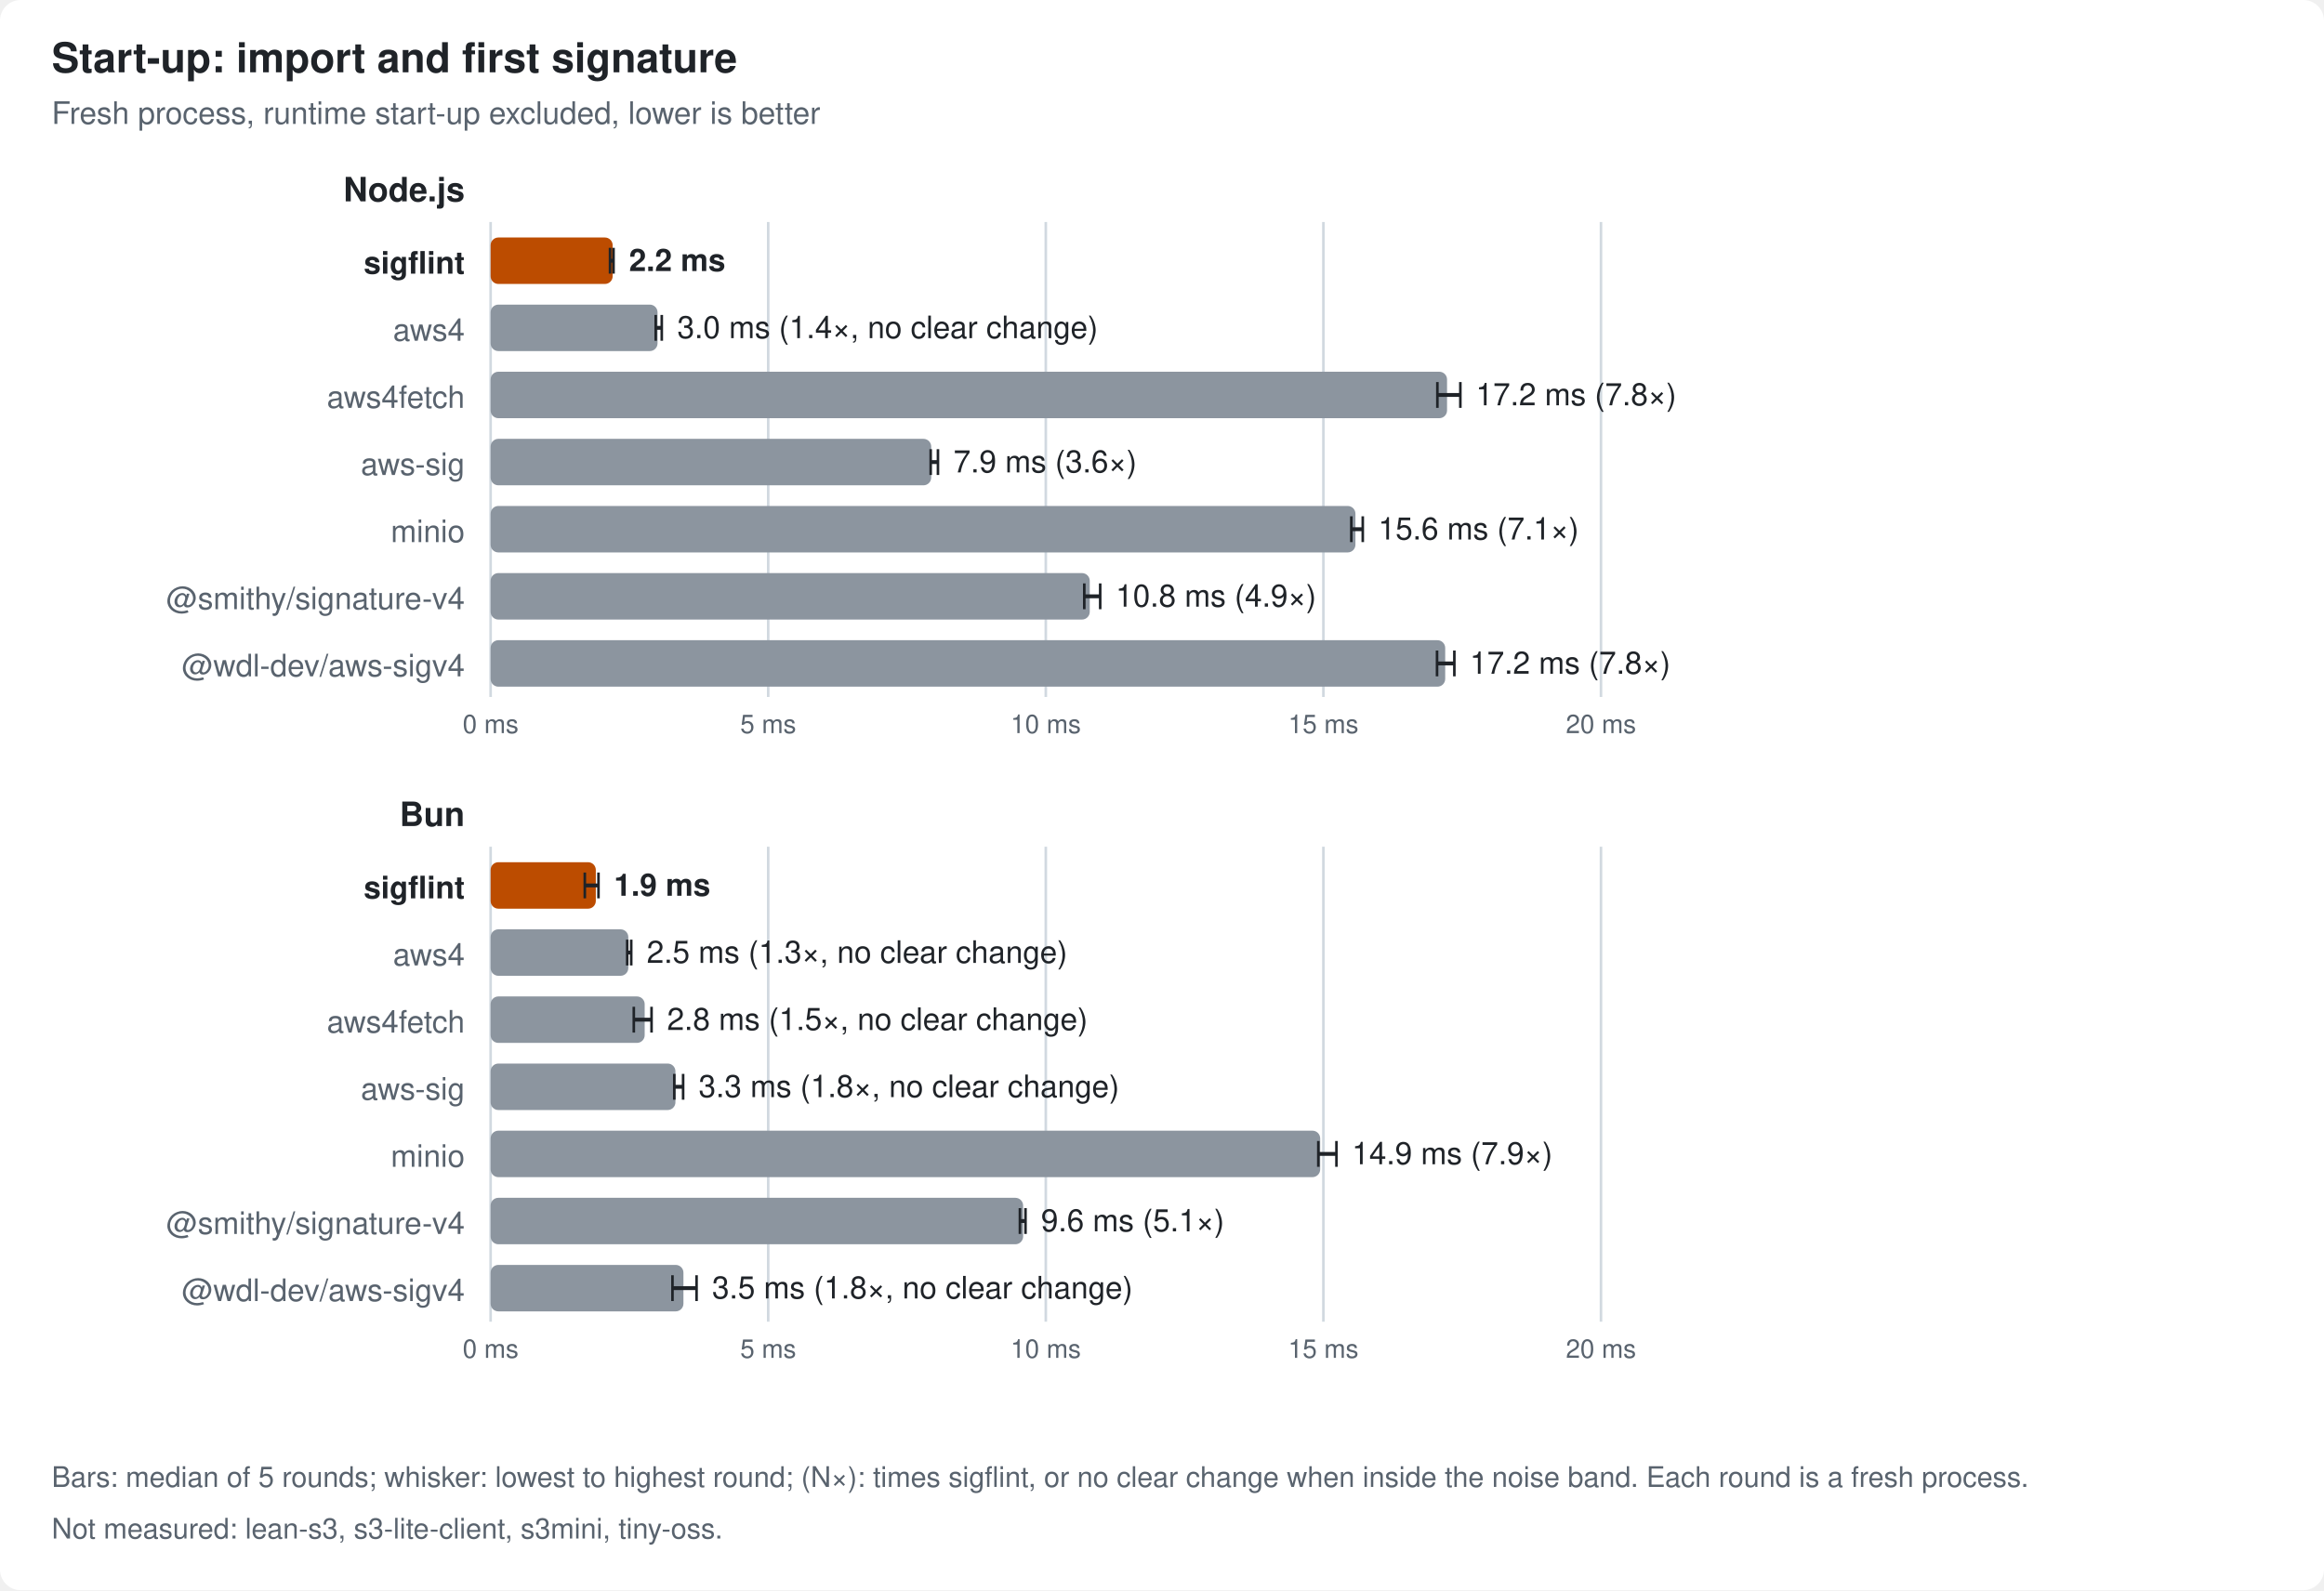
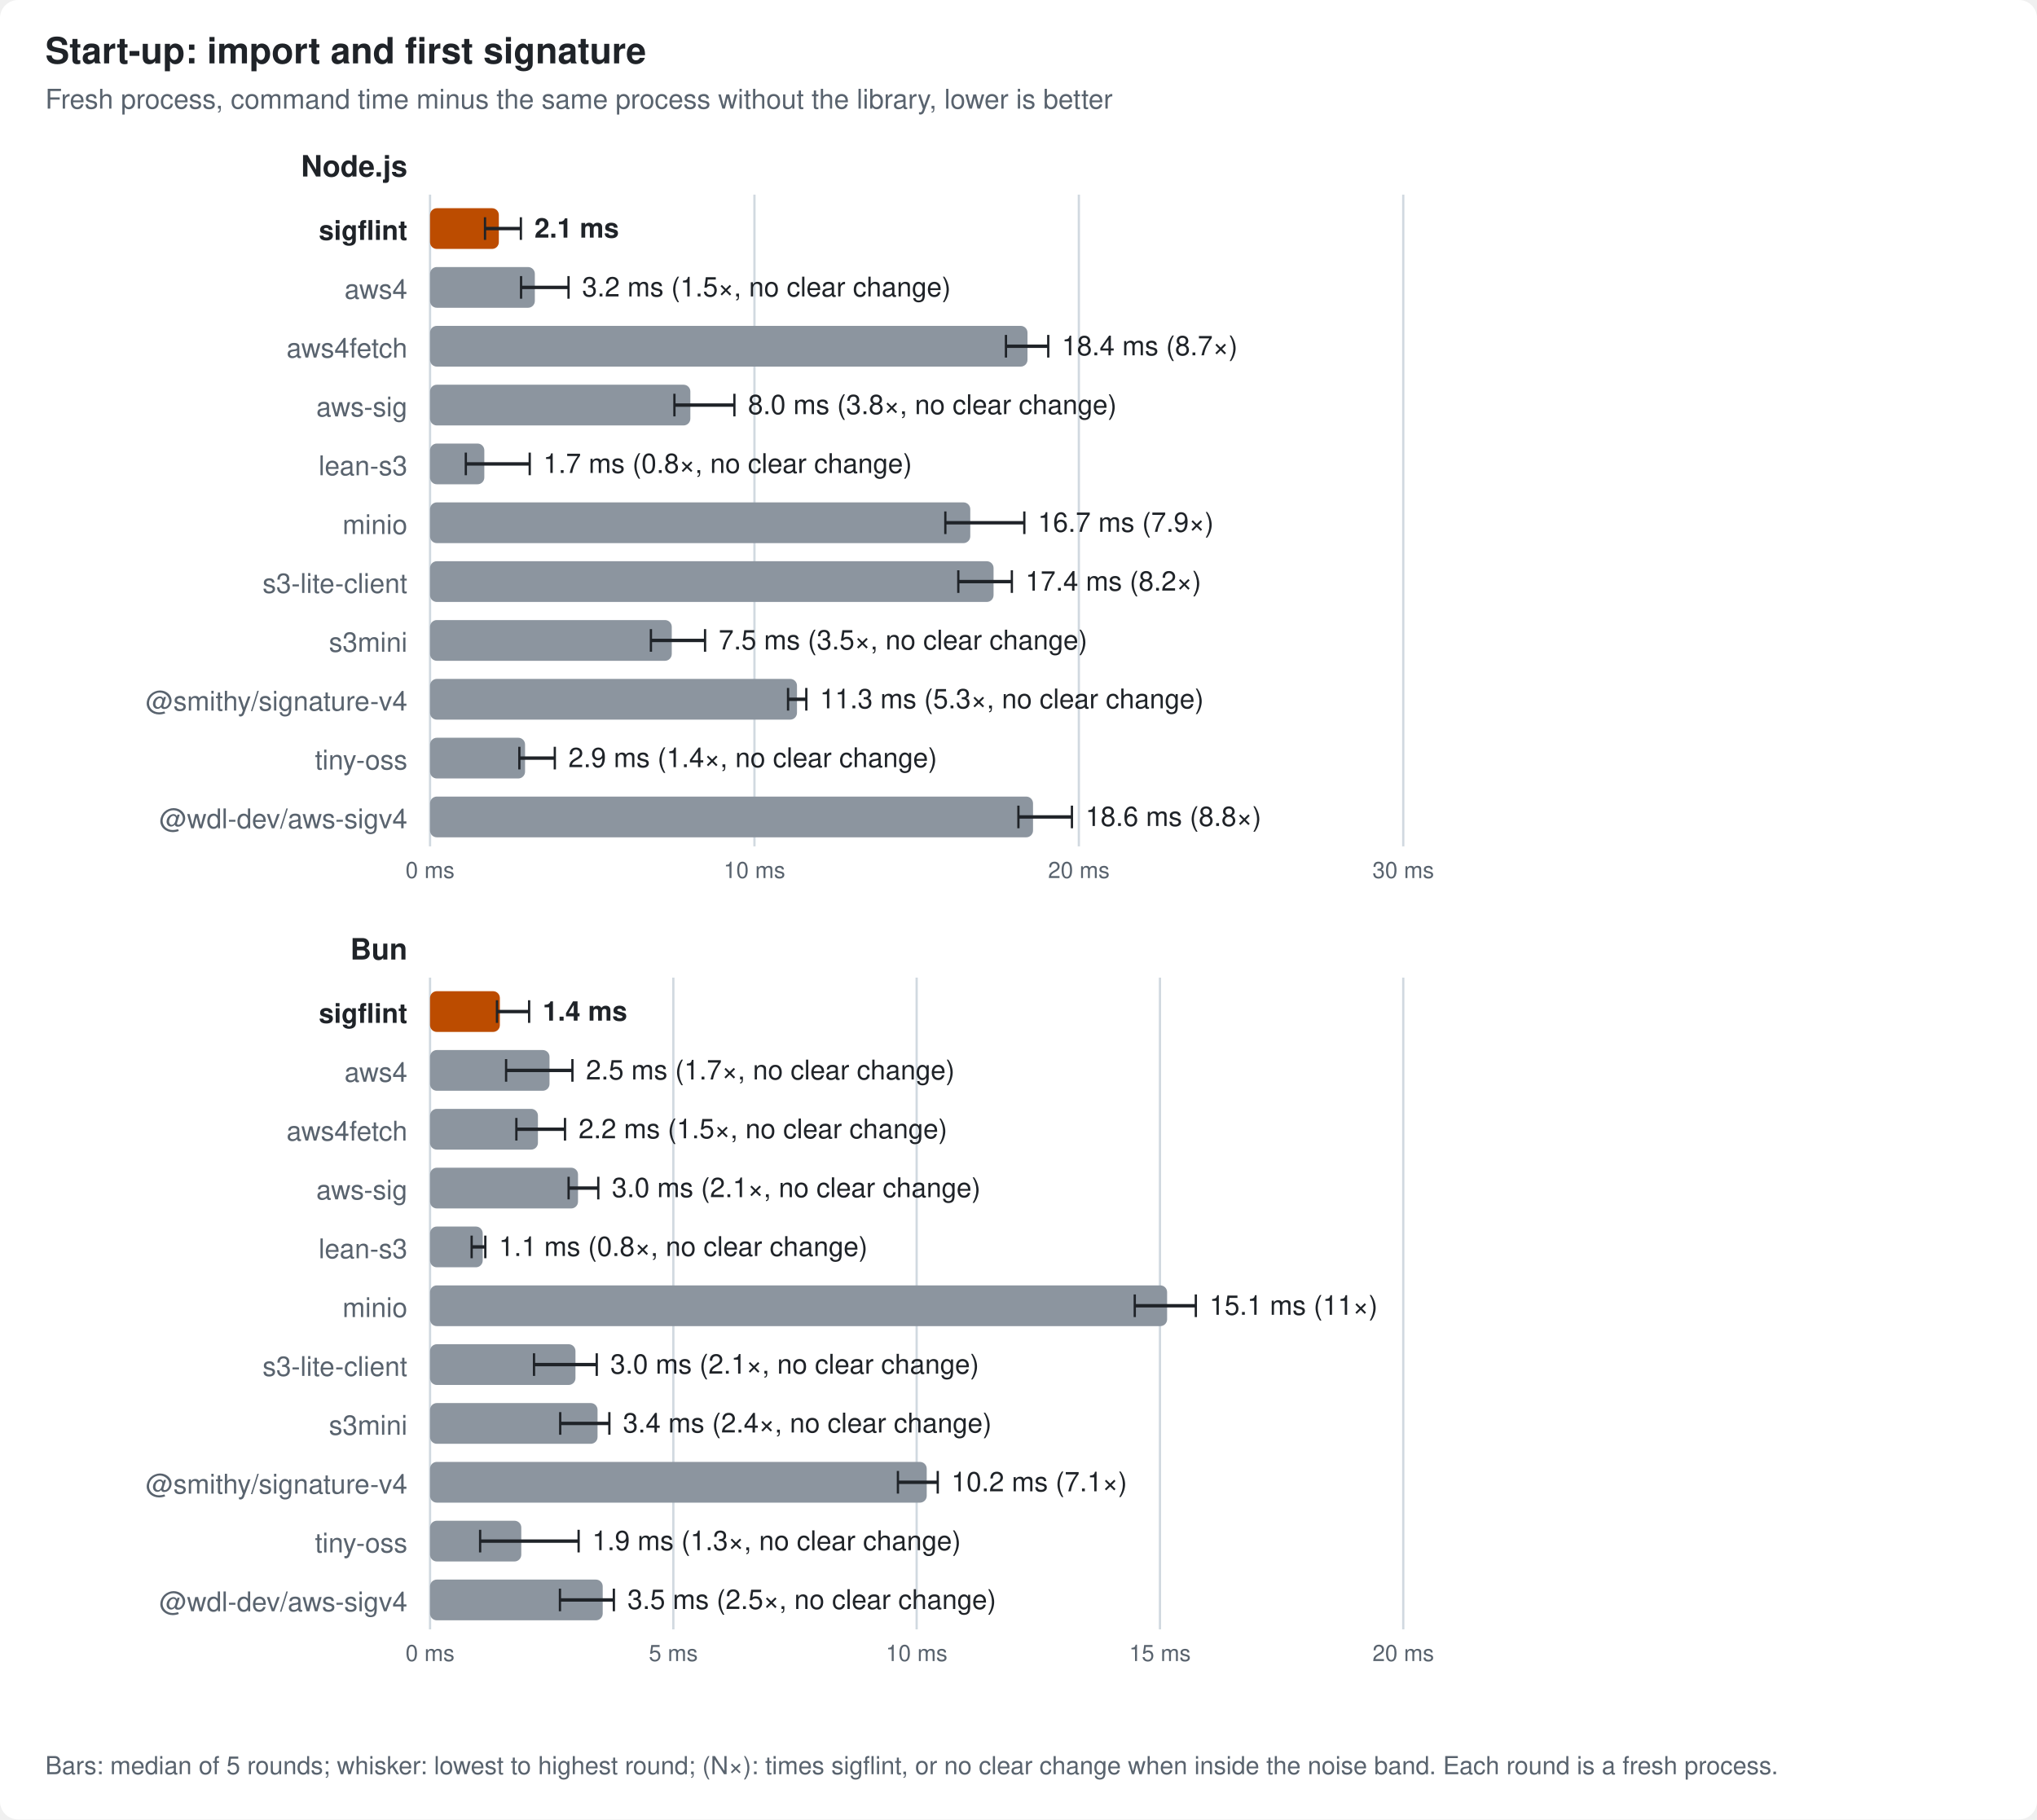
- <svg xmlns="http://www.w3.org/2000/svg" width="900" height="616" viewBox="0 0 900 616" role="img" aria-labelledby="t" font-family="-apple-system,BlinkMacSystemFont,'Segoe UI',Helvetica,Arial,sans-serif">
-   <rect width="900" height="616" rx="8" fill="#ffffff" />
+ <svg xmlns="http://www.w3.org/2000/svg" width="900" height="804" viewBox="0 0 900 804" role="img" aria-labelledby="t" font-family="-apple-system,BlinkMacSystemFont,'Segoe UI',Helvetica,Arial,sans-serif">
+   <rect width="900" height="804" rx="8" fill="#ffffff" />
  <text x="20" y="28" font-size="16" fill="#1f2328" text-anchor="start" font-weight="600">Start-up: import and first signature</text>
-   <text x="20" y="48" font-size="12" fill="#59636e" text-anchor="start" font-weight="400">Fresh process, runtime start-up excluded, lower is better</text>
+   <text x="20" y="48" font-size="12" fill="#59636e" text-anchor="start" font-weight="400">Fresh process, command time minus the same process without the library, lower is better</text>
  <text x="180" y="78" font-size="13" fill="#1f2328" text-anchor="end" font-weight="700">Node.js</text>
-   <line x1="190" y1="86" x2="190" y2="270" stroke="#d1d9e0" />
-   <text x="190" y="284" font-size="10" fill="#59636e" text-anchor="middle" font-weight="400">0 ms</text>
-   <line x1="297.5" y1="86" x2="297.5" y2="270" stroke="#d1d9e0" />
-   <text x="297.5" y="284" font-size="10" fill="#59636e" text-anchor="middle" font-weight="400">5 ms</text>
-   <line x1="405" y1="86" x2="405" y2="270" stroke="#d1d9e0" />
-   <text x="405" y="284" font-size="10" fill="#59636e" text-anchor="middle" font-weight="400">10 ms</text>
-   <line x1="512.5" y1="86" x2="512.5" y2="270" stroke="#d1d9e0" />
-   <text x="512.5" y="284" font-size="10" fill="#59636e" text-anchor="middle" font-weight="400">15 ms</text>
-   <line x1="620" y1="86" x2="620" y2="270" stroke="#d1d9e0" />
-   <text x="620" y="284" font-size="10" fill="#59636e" text-anchor="middle" font-weight="400">20 ms</text>
+   <line x1="190" y1="86" x2="190" y2="374" stroke="#d1d9e0" />
+   <text x="190" y="388" font-size="10" fill="#59636e" text-anchor="middle" font-weight="400">0 ms</text>
+   <line x1="333.333" y1="86" x2="333.333" y2="374" stroke="#d1d9e0" />
+   <text x="333.333" y="388" font-size="10" fill="#59636e" text-anchor="middle" font-weight="400">10 ms</text>
+   <line x1="476.667" y1="86" x2="476.667" y2="374" stroke="#d1d9e0" />
+   <text x="476.667" y="388" font-size="10" fill="#59636e" text-anchor="middle" font-weight="400">20 ms</text>
+   <line x1="620" y1="86" x2="620" y2="374" stroke="#d1d9e0" />
+   <text x="620" y="388" font-size="10" fill="#59636e" text-anchor="middle" font-weight="400">30 ms</text>
  <text x="180" y="106" font-size="12" fill="#1f2328" text-anchor="end" font-weight="700">sigflint</text>
-   <rect x="190" y="92" width="47.262" height="18" rx="3" fill="#bc4c00" />
-   <line x1="236.237" y1="101" x2="237.598" y2="101" stroke="#1f2328" stroke-width="1.5" />
-   <line x1="236.237" y1="96" x2="236.237" y2="106" stroke="#1f2328" />
-   <line x1="237.598" y1="96" x2="237.598" y2="106" stroke="#1f2328" />
-   <text x="243.598" y="105" font-size="12" fill="#1f2328" text-anchor="start" font-weight="700">2.2 ms</text>
+   <rect x="190" y="92" width="30.398" height="18" rx="3" fill="#bc4c00" />
+   <line x1="214.287" y1="101" x2="230.134" y2="101" stroke="#1f2328" stroke-width="1.5" />
+   <line x1="214.287" y1="96" x2="214.287" y2="106" stroke="#1f2328" />
+   <line x1="230.134" y1="96" x2="230.134" y2="106" stroke="#1f2328" />
+   <text x="236.134" y="105" font-size="12" fill="#1f2328" text-anchor="start" font-weight="700">2.1 ms</text>
  <text x="180" y="132" font-size="12" fill="#59636e" text-anchor="end" font-weight="400">aws4</text>
-   <rect x="190" y="118" width="64.643" height="18" rx="3" fill="#8c959f" />
-   <line x1="253.932" y1="127" x2="256.278" y2="127" stroke="#1f2328" stroke-width="1.5" />
-   <line x1="253.932" y1="122" x2="253.932" y2="132" stroke="#1f2328" />
-   <line x1="256.278" y1="122" x2="256.278" y2="132" stroke="#1f2328" />
-   <text x="262.278" y="131" font-size="12" fill="#1f2328" text-anchor="start" font-weight="400">3.0 ms  (1.4×, no clear change)</text>
+   <rect x="190" y="118" width="46.308" height="18" rx="3" fill="#8c959f" />
+   <line x1="230.223" y1="127" x2="251.188" y2="127" stroke="#1f2328" stroke-width="1.5" />
+   <line x1="230.223" y1="122" x2="230.223" y2="132" stroke="#1f2328" />
+   <line x1="251.188" y1="122" x2="251.188" y2="132" stroke="#1f2328" />
+   <text x="257.188" y="131" font-size="12" fill="#1f2328" text-anchor="start" font-weight="400">3.2 ms  (1.5×, no clear change)</text>
  <text x="180" y="158" font-size="12" fill="#59636e" text-anchor="end" font-weight="400">aws4fetch</text>
-   <rect x="190" y="144" width="370.389" height="18" rx="3" fill="#8c959f" />
-   <line x1="556.644" y1="153" x2="565.541" y2="153" stroke="#1f2328" stroke-width="1.5" />
-   <line x1="556.644" y1="148" x2="556.644" y2="158" stroke="#1f2328" />
-   <line x1="565.541" y1="148" x2="565.541" y2="158" stroke="#1f2328" />
-   <text x="571.541" y="157" font-size="12" fill="#1f2328" text-anchor="start" font-weight="400">17.2 ms  (7.8×)</text>
+   <rect x="190" y="144" width="263.973" height="18" rx="3" fill="#8c959f" />
+   <line x1="444.46" y1="153" x2="463.146" y2="153" stroke="#1f2328" stroke-width="1.5" />
+   <line x1="444.46" y1="148" x2="444.46" y2="158" stroke="#1f2328" />
+   <line x1="463.146" y1="148" x2="463.146" y2="158" stroke="#1f2328" />
+   <text x="469.146" y="157" font-size="12" fill="#1f2328" text-anchor="start" font-weight="400">18.4 ms  (8.7×)</text>
  <text x="180" y="184" font-size="12" fill="#59636e" text-anchor="end" font-weight="400">aws-sig</text>
-   <rect x="190" y="170" width="170.624" height="18" rx="3" fill="#8c959f" />
-   <line x1="360.423" y1="179" x2="363.235" y2="179" stroke="#1f2328" stroke-width="1.5" />
-   <line x1="360.423" y1="174" x2="360.423" y2="184" stroke="#1f2328" />
-   <line x1="363.235" y1="174" x2="363.235" y2="184" stroke="#1f2328" />
-   <text x="369.235" y="183" font-size="12" fill="#1f2328" text-anchor="start" font-weight="400">7.9 ms  (3.6×)</text>
-   <text x="180" y="210" font-size="12" fill="#59636e" text-anchor="end" font-weight="400">minio</text>
-   <rect x="190" y="196" width="334.913" height="18" rx="3" fill="#8c959f" />
-   <line x1="523.318" y1="205" x2="527.749" y2="205" stroke="#1f2328" stroke-width="1.5" />
-   <line x1="523.318" y1="200" x2="523.318" y2="210" stroke="#1f2328" />
-   <line x1="527.749" y1="200" x2="527.749" y2="210" stroke="#1f2328" />
-   <text x="533.749" y="209" font-size="12" fill="#1f2328" text-anchor="start" font-weight="400">15.6 ms  (7.1×)</text>
-   <text x="180" y="236" font-size="12" fill="#59636e" text-anchor="end" font-weight="400">@smithy/signature-v4</text>
-   <rect x="190" y="222" width="232.021" height="18" rx="3" fill="#8c959f" />
-   <line x1="419.904" y1="231" x2="426.067" y2="231" stroke="#1f2328" stroke-width="1.5" />
-   <line x1="419.904" y1="226" x2="419.904" y2="236" stroke="#1f2328" />
-   <line x1="426.067" y1="226" x2="426.067" y2="236" stroke="#1f2328" />
-   <text x="432.067" y="235" font-size="12" fill="#1f2328" text-anchor="start" font-weight="400">10.8 ms  (4.9×)</text>
-   <text x="180" y="262" font-size="12" fill="#59636e" text-anchor="end" font-weight="400">@wdl-dev/aws-sigv4</text>
-   <rect x="190" y="248" width="369.674" height="18" rx="3" fill="#8c959f" />
-   <line x1="556.513" y1="257" x2="563.219" y2="257" stroke="#1f2328" stroke-width="1.5" />
-   <line x1="556.513" y1="252" x2="556.513" y2="262" stroke="#1f2328" />
-   <line x1="563.219" y1="252" x2="563.219" y2="262" stroke="#1f2328" />
-   <text x="569.219" y="261" font-size="12" fill="#1f2328" text-anchor="start" font-weight="400">17.2 ms  (7.8×)</text>
-   <text x="180" y="320" font-size="13" fill="#1f2328" text-anchor="end" font-weight="700">Bun</text>
-   <line x1="190" y1="328" x2="190" y2="512" stroke="#d1d9e0" />
-   <text x="190" y="526" font-size="10" fill="#59636e" text-anchor="middle" font-weight="400">0 ms</text>
-   <line x1="297.5" y1="328" x2="297.5" y2="512" stroke="#d1d9e0" />
-   <text x="297.5" y="526" font-size="10" fill="#59636e" text-anchor="middle" font-weight="400">5 ms</text>
-   <line x1="405" y1="328" x2="405" y2="512" stroke="#d1d9e0" />
-   <text x="405" y="526" font-size="10" fill="#59636e" text-anchor="middle" font-weight="400">10 ms</text>
-   <line x1="512.5" y1="328" x2="512.5" y2="512" stroke="#d1d9e0" />
-   <text x="512.5" y="526" font-size="10" fill="#59636e" text-anchor="middle" font-weight="400">15 ms</text>
-   <line x1="620" y1="328" x2="620" y2="512" stroke="#d1d9e0" />
-   <text x="620" y="526" font-size="10" fill="#59636e" text-anchor="middle" font-weight="400">20 ms</text>
-   <text x="180" y="348" font-size="12" fill="#1f2328" text-anchor="end" font-weight="700">sigflint</text>
-   <rect x="190" y="334" width="40.738" height="18" rx="3" fill="#bc4c00" />
-   <line x1="226.473" y1="343" x2="231.77" y2="343" stroke="#1f2328" stroke-width="1.5" />
-   <line x1="226.473" y1="338" x2="226.473" y2="348" stroke="#1f2328" />
-   <line x1="231.77" y1="338" x2="231.77" y2="348" stroke="#1f2328" />
-   <text x="237.77" y="347" font-size="12" fill="#1f2328" text-anchor="start" font-weight="700">1.9 ms</text>
-   <text x="180" y="374" font-size="12" fill="#59636e" text-anchor="end" font-weight="400">aws4</text>
-   <rect x="190" y="360" width="53.317" height="18" rx="3" fill="#8c959f" />
-   <line x1="242.901" y1="369" x2="244.45" y2="369" stroke="#1f2328" stroke-width="1.5" />
-   <line x1="242.901" y1="364" x2="242.901" y2="374" stroke="#1f2328" />
-   <line x1="244.45" y1="364" x2="244.45" y2="374" stroke="#1f2328" />
-   <text x="250.45" y="373" font-size="12" fill="#1f2328" text-anchor="start" font-weight="400">2.5 ms  (1.3×, no clear change)</text>
-   <text x="180" y="400" font-size="12" fill="#59636e" text-anchor="end" font-weight="400">aws4fetch</text>
-   <rect x="190" y="386" width="59.662" height="18" rx="3" fill="#8c959f" />
-   <line x1="245.449" y1="395" x2="252.32" y2="395" stroke="#1f2328" stroke-width="1.5" />
-   <line x1="245.449" y1="390" x2="245.449" y2="400" stroke="#1f2328" />
-   <line x1="252.32" y1="390" x2="252.32" y2="400" stroke="#1f2328" />
-   <text x="258.32" y="399" font-size="12" fill="#1f2328" text-anchor="start" font-weight="400">2.8 ms  (1.5×, no clear change)</text>
-   <text x="180" y="426" font-size="12" fill="#59636e" text-anchor="end" font-weight="400">aws-sig</text>
-   <rect x="190" y="412" width="71.571" height="18" rx="3" fill="#8c959f" />
-   <line x1="261.132" y1="421" x2="264.55" y2="421" stroke="#1f2328" stroke-width="1.5" />
-   <line x1="261.132" y1="416" x2="261.132" y2="426" stroke="#1f2328" />
-   <line x1="264.55" y1="416" x2="264.55" y2="426" stroke="#1f2328" />
-   <text x="270.55" y="425" font-size="12" fill="#1f2328" text-anchor="start" font-weight="400">3.3 ms  (1.8×, no clear change)</text>
-   <text x="180" y="452" font-size="12" fill="#59636e" text-anchor="end" font-weight="400">minio</text>
-   <rect x="190" y="438" width="321.262" height="18" rx="3" fill="#8c959f" />
-   <line x1="510.542" y1="447" x2="517.557" y2="447" stroke="#1f2328" stroke-width="1.5" />
-   <line x1="510.542" y1="442" x2="510.542" y2="452" stroke="#1f2328" />
-   <line x1="517.557" y1="442" x2="517.557" y2="452" stroke="#1f2328" />
-   <text x="523.557" y="451" font-size="12" fill="#1f2328" text-anchor="start" font-weight="400">14.9 ms  (7.9×)</text>
-   <text x="180" y="478" font-size="12" fill="#59636e" text-anchor="end" font-weight="400">@smithy/signature-v4</text>
-   <rect x="190" y="464" width="206.214" height="18" rx="3" fill="#8c959f" />
-   <line x1="394.971" y1="473" x2="397.142" y2="473" stroke="#1f2328" stroke-width="1.5" />
-   <line x1="394.971" y1="468" x2="394.971" y2="478" stroke="#1f2328" />
-   <line x1="397.142" y1="468" x2="397.142" y2="478" stroke="#1f2328" />
-   <text x="403.142" y="477" font-size="12" fill="#1f2328" text-anchor="start" font-weight="400">9.6 ms  (5.1×)</text>
-   <text x="180" y="504" font-size="12" fill="#59636e" text-anchor="end" font-weight="400">@wdl-dev/aws-sigv4</text>
-   <rect x="190" y="490" width="74.672" height="18" rx="3" fill="#8c959f" />
-   <line x1="260.424" y1="499" x2="269.751" y2="499" stroke="#1f2328" stroke-width="1.5" />
-   <line x1="260.424" y1="494" x2="260.424" y2="504" stroke="#1f2328" />
-   <line x1="269.751" y1="494" x2="269.751" y2="504" stroke="#1f2328" />
-   <text x="275.751" y="503" font-size="12" fill="#1f2328" text-anchor="start" font-weight="400">3.5 ms  (1.8×, no clear change)</text>
-   <text x="20" y="576" font-size="11" fill="#59636e" text-anchor="start" font-weight="400">Bars: median of 5 rounds; whisker: lowest to highest round; (N×): times sigflint, or no clear change when inside the noise band. Each round is a fresh process.</text>
-   <text x="20" y="596" font-size="11" fill="#59636e" text-anchor="start" font-weight="400">Not measured: lean-s3, s3-lite-client, s3mini, tiny-oss.</text>
+   <rect x="190" y="170" width="115.015" height="18" rx="3" fill="#8c959f" />
+   <line x1="297.978" y1="179" x2="324.476" y2="179" stroke="#1f2328" stroke-width="1.5" />
+   <line x1="297.978" y1="174" x2="297.978" y2="184" stroke="#1f2328" />
+   <line x1="324.476" y1="174" x2="324.476" y2="184" stroke="#1f2328" />
+   <text x="330.476" y="183" font-size="12" fill="#1f2328" text-anchor="start" font-weight="400">8.0 ms  (3.8×, no clear change)</text>
+   <text x="180" y="210" font-size="12" fill="#59636e" text-anchor="end" font-weight="400">lean-s3</text>
+   <rect x="190" y="196" width="23.985" height="18" rx="3" fill="#8c959f" />
+   <line x1="205.813" y1="205" x2="234.044" y2="205" stroke="#1f2328" stroke-width="1.5" />
+   <line x1="205.813" y1="200" x2="205.813" y2="210" stroke="#1f2328" />
+   <line x1="234.044" y1="200" x2="234.044" y2="210" stroke="#1f2328" />
+   <text x="240.044" y="209" font-size="12" fill="#1f2328" text-anchor="start" font-weight="400">1.7 ms  (0.8×, no clear change)</text>
+   <text x="180" y="236" font-size="12" fill="#59636e" text-anchor="end" font-weight="400">minio</text>
+   <rect x="190" y="222" width="238.695" height="18" rx="3" fill="#8c959f" />
+   <line x1="417.678" y1="231" x2="452.574" y2="231" stroke="#1f2328" stroke-width="1.5" />
+   <line x1="417.678" y1="226" x2="417.678" y2="236" stroke="#1f2328" />
+   <line x1="452.574" y1="226" x2="452.574" y2="236" stroke="#1f2328" />
+   <text x="458.574" y="235" font-size="12" fill="#1f2328" text-anchor="start" font-weight="400">16.7 ms  (7.9×)</text>
+   <text x="180" y="262" font-size="12" fill="#59636e" text-anchor="end" font-weight="400">s3-lite-client</text>
+   <rect x="190" y="248" width="248.982" height="18" rx="3" fill="#8c959f" />
+   <line x1="423.405" y1="257" x2="447.067" y2="257" stroke="#1f2328" stroke-width="1.5" />
+   <line x1="423.405" y1="252" x2="423.405" y2="262" stroke="#1f2328" />
+   <line x1="447.067" y1="252" x2="447.067" y2="262" stroke="#1f2328" />
+   <text x="453.067" y="261" font-size="12" fill="#1f2328" text-anchor="start" font-weight="400">17.4 ms  (8.2×)</text>
+   <text x="180" y="288" font-size="12" fill="#59636e" text-anchor="end" font-weight="400">s3mini</text>
+   <rect x="190" y="274" width="106.805" height="18" rx="3" fill="#8c959f" />
+   <line x1="287.594" y1="283" x2="311.514" y2="283" stroke="#1f2328" stroke-width="1.5" />
+   <line x1="287.594" y1="278" x2="287.594" y2="288" stroke="#1f2328" />
+   <line x1="311.514" y1="278" x2="311.514" y2="288" stroke="#1f2328" />
+   <text x="317.514" y="287" font-size="12" fill="#1f2328" text-anchor="start" font-weight="400">7.5 ms  (3.5×, no clear change)</text>
+   <text x="180" y="314" font-size="12" fill="#59636e" text-anchor="end" font-weight="400">@smithy/signature-v4</text>
+   <rect x="190" y="300" width="162.129" height="18" rx="3" fill="#8c959f" />
+   <line x1="348.181" y1="309" x2="356.25" y2="309" stroke="#1f2328" stroke-width="1.5" />
+   <line x1="348.181" y1="304" x2="348.181" y2="314" stroke="#1f2328" />
+   <line x1="356.25" y1="304" x2="356.25" y2="314" stroke="#1f2328" />
+   <text x="362.25" y="313" font-size="12" fill="#1f2328" text-anchor="start" font-weight="400">11.3 ms  (5.3×, no clear change)</text>
+   <text x="180" y="340" font-size="12" fill="#59636e" text-anchor="end" font-weight="400">tiny-oss</text>
+   <rect x="190" y="326" width="41.985" height="18" rx="3" fill="#8c959f" />
+   <line x1="229.466" y1="335" x2="245.129" y2="335" stroke="#1f2328" stroke-width="1.5" />
+   <line x1="229.466" y1="330" x2="229.466" y2="340" stroke="#1f2328" />
+   <line x1="245.129" y1="330" x2="245.129" y2="340" stroke="#1f2328" />
+   <text x="251.129" y="339" font-size="12" fill="#1f2328" text-anchor="start" font-weight="400">2.9 ms  (1.4×, no clear change)</text>
+   <text x="180" y="366" font-size="12" fill="#59636e" text-anchor="end" font-weight="400">@wdl-dev/aws-sigv4</text>
+   <rect x="190" y="352" width="266.419" height="18" rx="3" fill="#8c959f" />
+   <line x1="449.96" y1="361" x2="473.604" y2="361" stroke="#1f2328" stroke-width="1.5" />
+   <line x1="449.96" y1="356" x2="449.96" y2="366" stroke="#1f2328" />
+   <line x1="473.604" y1="356" x2="473.604" y2="366" stroke="#1f2328" />
+   <text x="479.604" y="365" font-size="12" fill="#1f2328" text-anchor="start" font-weight="400">18.6 ms  (8.8×)</text>
+   <text x="180" y="424" font-size="13" fill="#1f2328" text-anchor="end" font-weight="700">Bun</text>
+   <line x1="190" y1="432" x2="190" y2="720" stroke="#d1d9e0" />
+   <text x="190" y="734" font-size="10" fill="#59636e" text-anchor="middle" font-weight="400">0 ms</text>
+   <line x1="297.5" y1="432" x2="297.5" y2="720" stroke="#d1d9e0" />
+   <text x="297.5" y="734" font-size="10" fill="#59636e" text-anchor="middle" font-weight="400">5 ms</text>
+   <line x1="405" y1="432" x2="405" y2="720" stroke="#d1d9e0" />
+   <text x="405" y="734" font-size="10" fill="#59636e" text-anchor="middle" font-weight="400">10 ms</text>
+   <line x1="512.5" y1="432" x2="512.5" y2="720" stroke="#d1d9e0" />
+   <text x="512.5" y="734" font-size="10" fill="#59636e" text-anchor="middle" font-weight="400">15 ms</text>
+   <line x1="620" y1="432" x2="620" y2="720" stroke="#d1d9e0" />
+   <text x="620" y="734" font-size="10" fill="#59636e" text-anchor="middle" font-weight="400">20 ms</text>
+   <text x="180" y="452" font-size="12" fill="#1f2328" text-anchor="end" font-weight="700">sigflint</text>
+   <rect x="190" y="438" width="30.852" height="18" rx="3" fill="#bc4c00" />
+   <line x1="219.574" y1="447" x2="233.784" y2="447" stroke="#1f2328" stroke-width="1.5" />
+   <line x1="219.574" y1="442" x2="219.574" y2="452" stroke="#1f2328" />
+   <line x1="233.784" y1="442" x2="233.784" y2="452" stroke="#1f2328" />
+   <text x="239.784" y="451" font-size="12" fill="#1f2328" text-anchor="start" font-weight="700">1.4 ms</text>
+   <text x="180" y="478" font-size="12" fill="#59636e" text-anchor="end" font-weight="400">aws4</text>
+   <rect x="190" y="464" width="52.788" height="18" rx="3" fill="#8c959f" />
+   <line x1="223.606" y1="473" x2="252.908" y2="473" stroke="#1f2328" stroke-width="1.5" />
+   <line x1="223.606" y1="468" x2="223.606" y2="478" stroke="#1f2328" />
+   <line x1="252.908" y1="468" x2="252.908" y2="478" stroke="#1f2328" />
+   <text x="258.908" y="477" font-size="12" fill="#1f2328" text-anchor="start" font-weight="400">2.5 ms  (1.7×, no clear change)</text>
+   <text x="180" y="504" font-size="12" fill="#59636e" text-anchor="end" font-weight="400">aws4fetch</text>
+   <rect x="190" y="490" width="47.676" height="18" rx="3" fill="#8c959f" />
+   <line x1="228.145" y1="499" x2="249.634" y2="499" stroke="#1f2328" stroke-width="1.5" />
+   <line x1="228.145" y1="494" x2="228.145" y2="504" stroke="#1f2328" />
+   <line x1="249.634" y1="494" x2="249.634" y2="504" stroke="#1f2328" />
+   <text x="255.634" y="503" font-size="12" fill="#1f2328" text-anchor="start" font-weight="400">2.2 ms  (1.5×, no clear change)</text>
+   <text x="180" y="530" font-size="12" fill="#59636e" text-anchor="end" font-weight="400">aws-sig</text>
+   <rect x="190" y="516" width="65.382" height="18" rx="3" fill="#8c959f" />
+   <line x1="251.224" y1="525" x2="264.335" y2="525" stroke="#1f2328" stroke-width="1.5" />
+   <line x1="251.224" y1="520" x2="251.224" y2="530" stroke="#1f2328" />
+   <line x1="264.335" y1="520" x2="264.335" y2="530" stroke="#1f2328" />
+   <text x="270.335" y="529" font-size="12" fill="#1f2328" text-anchor="start" font-weight="400">3.0 ms  (2.1×, no clear change)</text>
+   <text x="180" y="556" font-size="12" fill="#59636e" text-anchor="end" font-weight="400">lean-s3</text>
+   <rect x="190" y="542" width="23.276" height="18" rx="3" fill="#8c959f" />
+   <line x1="208.387" y1="551" x2="214.422" y2="551" stroke="#1f2328" stroke-width="1.5" />
+   <line x1="208.387" y1="546" x2="208.387" y2="556" stroke="#1f2328" />
+   <line x1="214.422" y1="546" x2="214.422" y2="556" stroke="#1f2328" />
+   <text x="220.422" y="555" font-size="12" fill="#1f2328" text-anchor="start" font-weight="400">1.1 ms  (0.8×, no clear change)</text>
+   <text x="180" y="582" font-size="12" fill="#59636e" text-anchor="end" font-weight="400">minio</text>
+   <rect x="190" y="568" width="325.662" height="18" rx="3" fill="#8c959f" />
+   <line x1="501.365" y1="577" x2="528.351" y2="577" stroke="#1f2328" stroke-width="1.5" />
+   <line x1="501.365" y1="572" x2="501.365" y2="582" stroke="#1f2328" />
+   <line x1="528.351" y1="572" x2="528.351" y2="582" stroke="#1f2328" />
+   <text x="534.351" y="581" font-size="12" fill="#1f2328" text-anchor="start" font-weight="400">15.1 ms  (11×)</text>
+   <text x="180" y="608" font-size="12" fill="#59636e" text-anchor="end" font-weight="400">s3-lite-client</text>
+   <rect x="190" y="594" width="64.255" height="18" rx="3" fill="#8c959f" />
+   <line x1="235.943" y1="603" x2="263.656" y2="603" stroke="#1f2328" stroke-width="1.5" />
+   <line x1="235.943" y1="598" x2="235.943" y2="608" stroke="#1f2328" />
+   <line x1="263.656" y1="598" x2="263.656" y2="608" stroke="#1f2328" />
+   <text x="269.656" y="607" font-size="12" fill="#1f2328" text-anchor="start" font-weight="400">3.0 ms  (2.1×, no clear change)</text>
+   <text x="180" y="634" font-size="12" fill="#59636e" text-anchor="end" font-weight="400">s3mini</text>
+   <rect x="190" y="620" width="74.013" height="18" rx="3" fill="#8c959f" />
+   <line x1="247.521" y1="629" x2="269.232" y2="629" stroke="#1f2328" stroke-width="1.5" />
+   <line x1="247.521" y1="624" x2="247.521" y2="634" stroke="#1f2328" />
+   <line x1="269.232" y1="624" x2="269.232" y2="634" stroke="#1f2328" />
+   <text x="275.232" y="633" font-size="12" fill="#1f2328" text-anchor="start" font-weight="400">3.4 ms  (2.4×, no clear change)</text>
+   <text x="180" y="660" font-size="12" fill="#59636e" text-anchor="end" font-weight="400">@smithy/signature-v4</text>
+   <rect x="190" y="646" width="219.453" height="18" rx="3" fill="#8c959f" />
+   <line x1="396.725" y1="655" x2="414.321" y2="655" stroke="#1f2328" stroke-width="1.5" />
+   <line x1="396.725" y1="650" x2="396.725" y2="660" stroke="#1f2328" />
+   <line x1="414.321" y1="650" x2="414.321" y2="660" stroke="#1f2328" />
+   <text x="420.321" y="659" font-size="12" fill="#1f2328" text-anchor="start" font-weight="400">10.2 ms  (7.1×)</text>
+   <text x="180" y="686" font-size="12" fill="#59636e" text-anchor="end" font-weight="400">tiny-oss</text>
+   <rect x="190" y="672" width="40.32" height="18" rx="3" fill="#8c959f" />
+   <line x1="212.136" y1="681" x2="255.645" y2="681" stroke="#1f2328" stroke-width="1.5" />
+   <line x1="212.136" y1="676" x2="212.136" y2="686" stroke="#1f2328" />
+   <line x1="255.645" y1="676" x2="255.645" y2="686" stroke="#1f2328" />
+   <text x="261.645" y="685" font-size="12" fill="#1f2328" text-anchor="start" font-weight="400">1.9 ms  (1.3×, no clear change)</text>
+   <text x="180" y="712" font-size="12" fill="#59636e" text-anchor="end" font-weight="400">@wdl-dev/aws-sigv4</text>
+   <rect x="190" y="698" width="76.293" height="18" rx="3" fill="#8c959f" />
+   <line x1="247.399" y1="707" x2="271.224" y2="707" stroke="#1f2328" stroke-width="1.5" />
+   <line x1="247.399" y1="702" x2="247.399" y2="712" stroke="#1f2328" />
+   <line x1="271.224" y1="702" x2="271.224" y2="712" stroke="#1f2328" />
+   <text x="277.224" y="711" font-size="12" fill="#1f2328" text-anchor="start" font-weight="400">3.5 ms  (2.5×, no clear change)</text>
+   <text x="20" y="784" font-size="11" fill="#59636e" text-anchor="start" font-weight="400">Bars: median of 5 rounds; whisker: lowest to highest round; (N×): times sigflint, or no clear change when inside the noise band. Each round is a fresh process.</text>
</svg>
